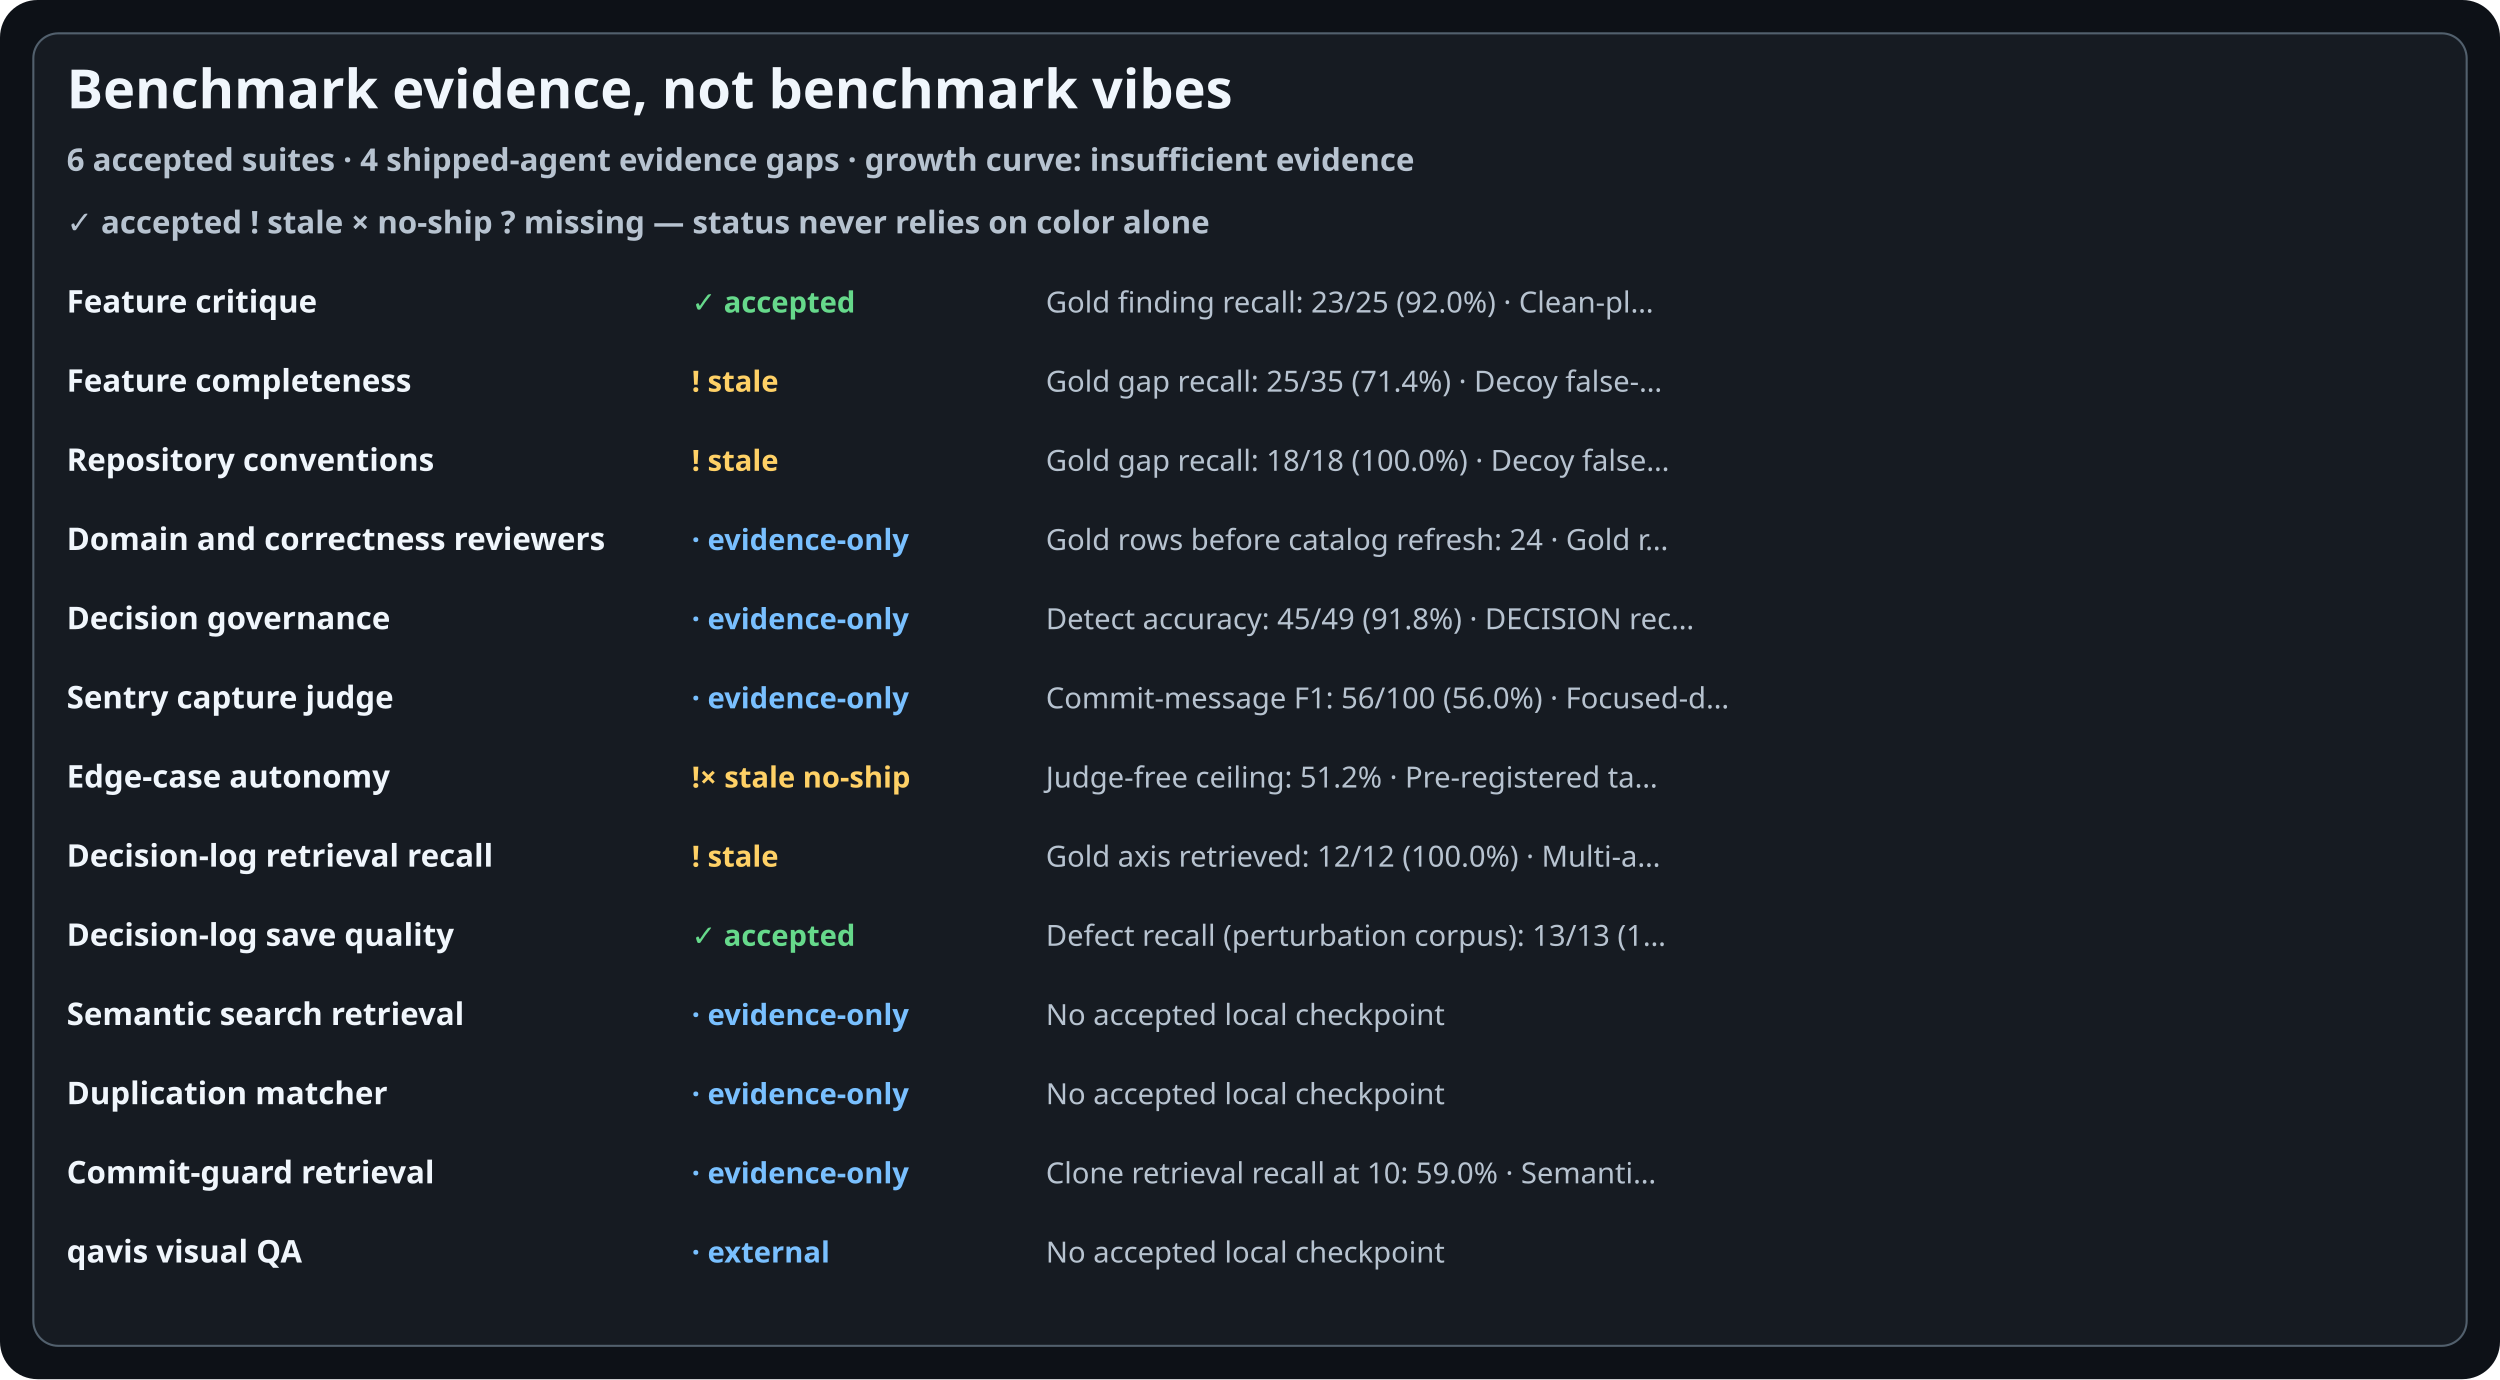
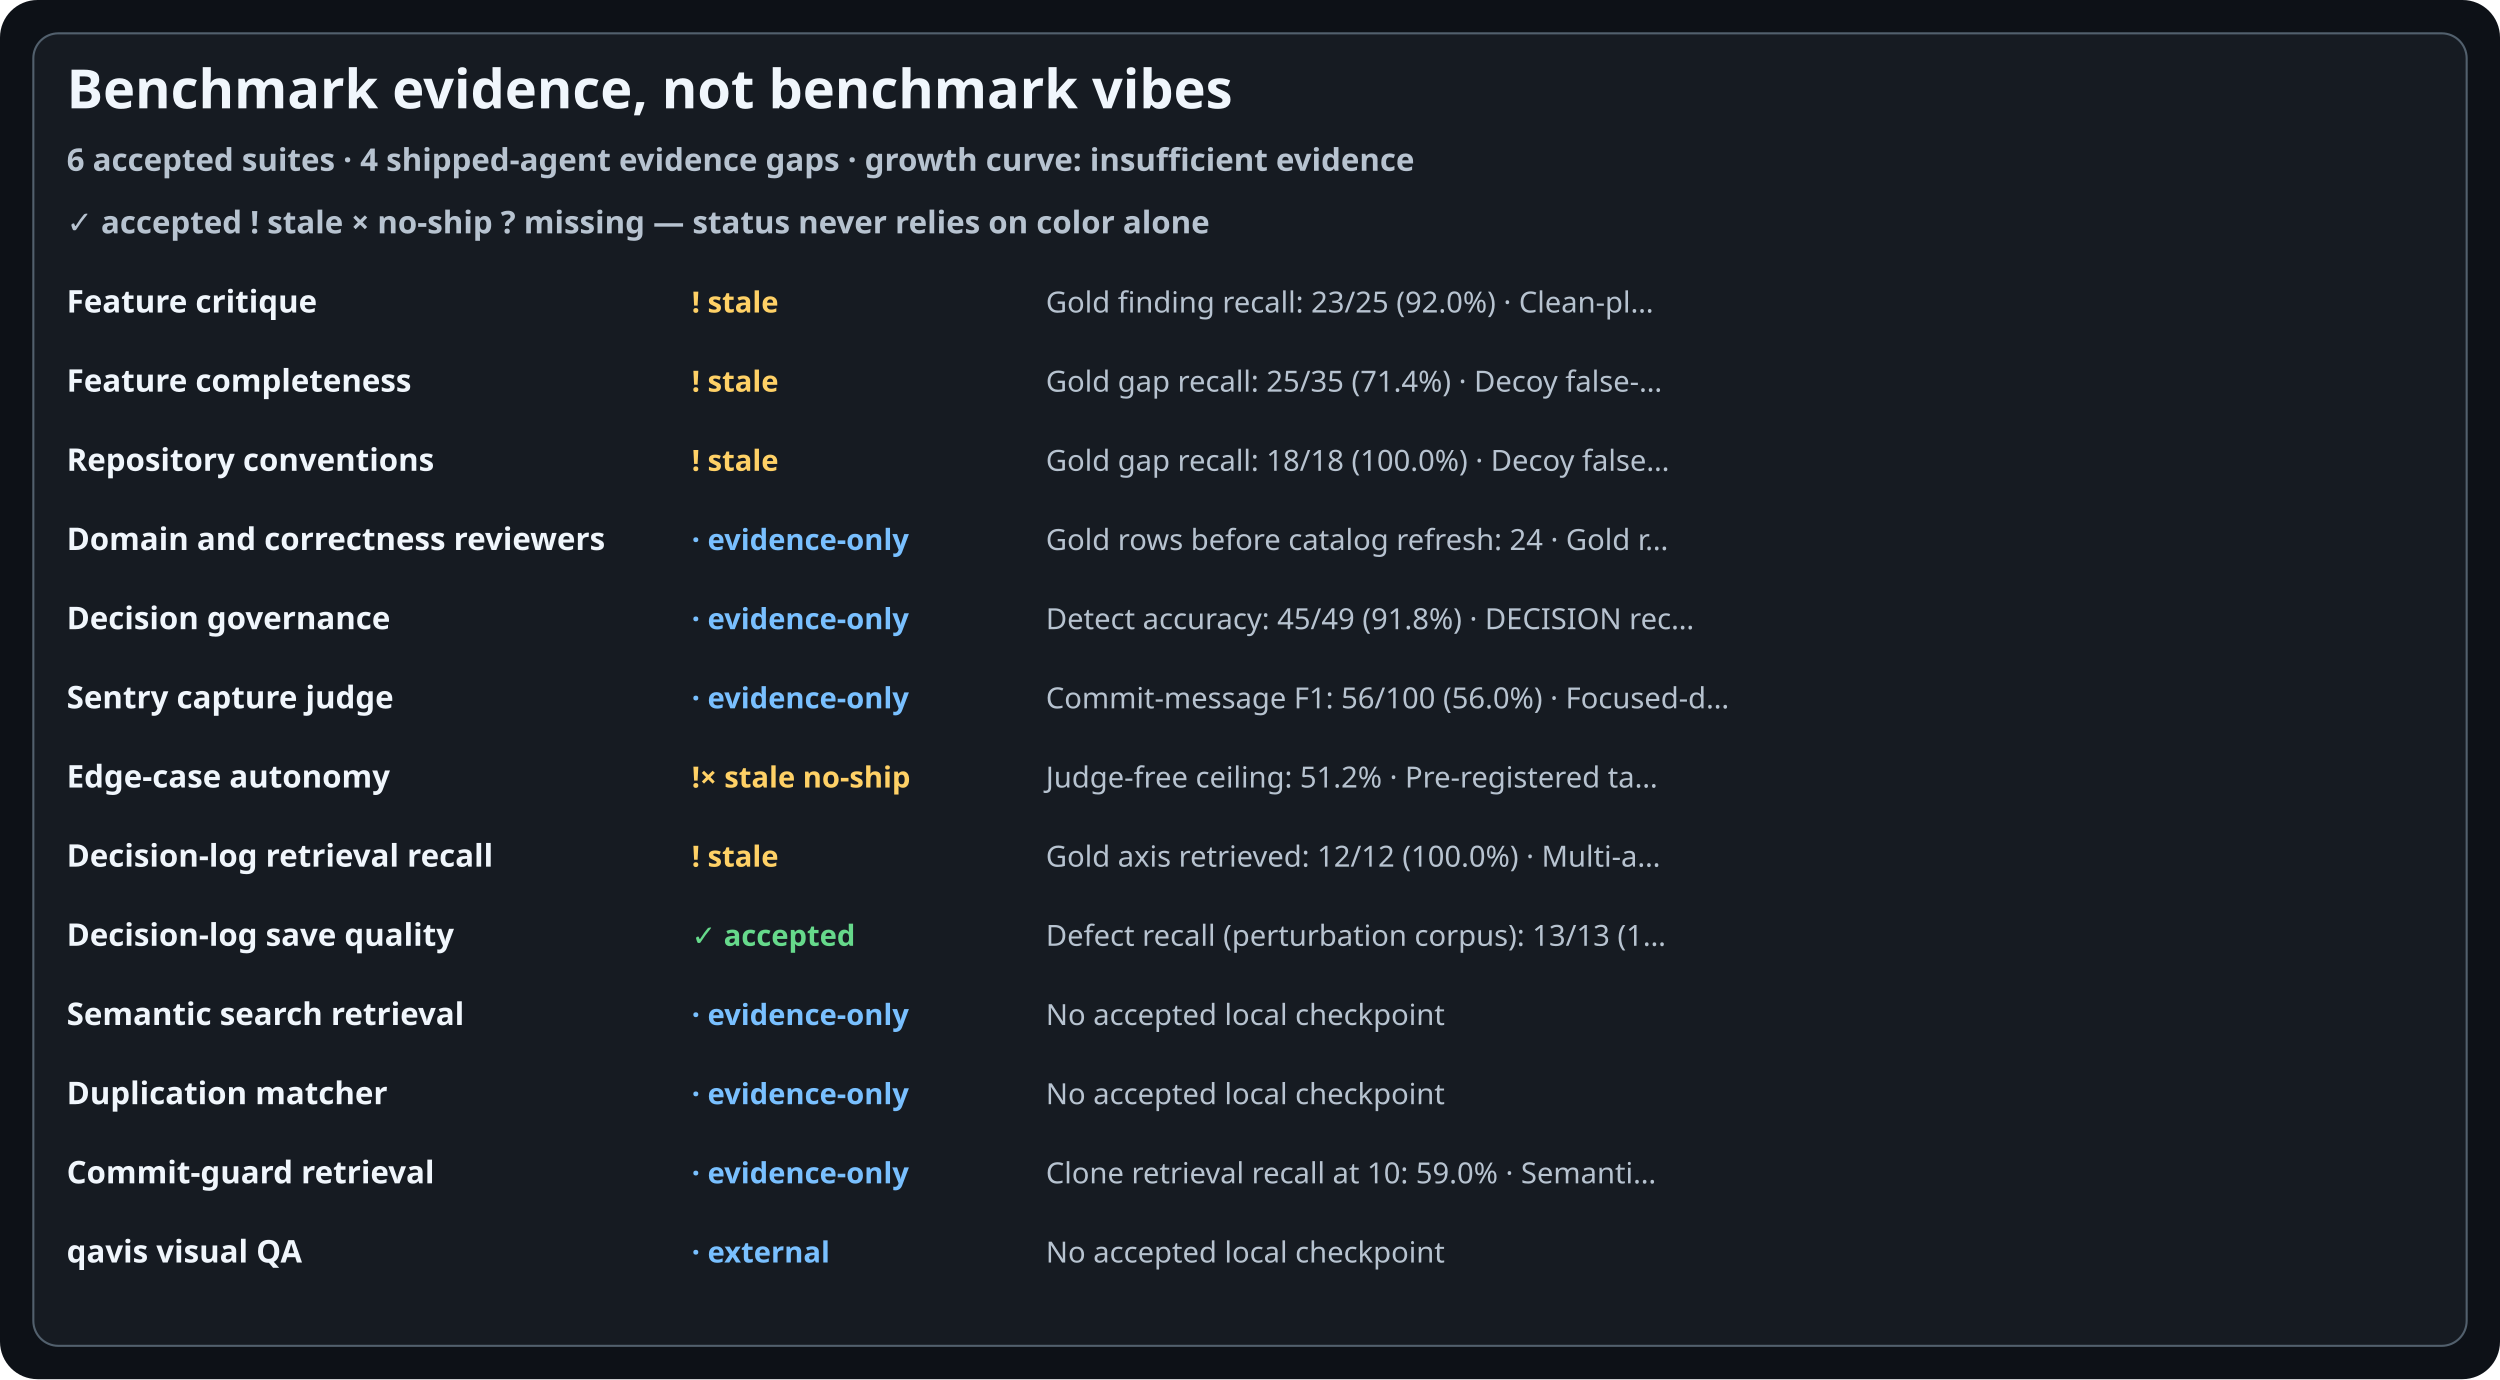
<svg xmlns="http://www.w3.org/2000/svg" width="1200" height="662" viewBox="0 0 1200 662" role="img" aria-labelledby="title desc">
  <style>
  .title{font:700 26px ui-sans-serif,system-ui;fill:#F0F6FC} .summary{font:600 15px ui-sans-serif,system-ui;fill:#B7C3D0}
  .suite{font:600 15px ui-sans-serif,system-ui;fill:#F0F6FC} .metric{font:14px ui-sans-serif,system-ui;fill:#B7C3D0}
  .status{font:700 14px ui-sans-serif,system-ui}.good{fill:#66D98B}.warn{fill:#FFD166}.bad{fill:#FF8B8B}.info{fill:#79C0FF}
</style>
  <rect width="1200" height="662" rx="18" fill="#0D1117" />
  <rect x="16" y="16" width="1168" height="630" rx="12" fill="#161B22" stroke="#52606D" />
  <text class="title" x="32" y="52">Benchmark evidence, not benchmark vibes</text>
  <text class="summary" x="32" y="82">6 accepted suites · 4 shipped-agent evidence gaps · growth curve: insufficient evidence</text>
  <text class="summary" x="32" y="112">✓ accepted   ! stale   × no-ship   ? missing — status never relies on color alone</text>
  <g transform="translate(32 150)">
    <text class="suite" y="0">Feature critique</text>
-     <text class="status good" x="300" y="0">✓ accepted</text>
+     <text class="status warn" x="300" y="0">! stale</text>
    <text class="metric" x="470" y="0">Gold finding recall: 23/25 (92.0%) · Clean-pl…</text>
  </g>
  <g transform="translate(32 188)">
    <text class="suite" y="0">Feature completeness</text>
    <text class="status warn" x="300" y="0">! stale</text>
    <text class="metric" x="470" y="0">Gold gap recall: 25/35 (71.4%) · Decoy false-…</text>
  </g>
  <g transform="translate(32 226)">
    <text class="suite" y="0">Repository conventions</text>
    <text class="status warn" x="300" y="0">! stale</text>
    <text class="metric" x="470" y="0">Gold gap recall: 18/18 (100.0%) · Decoy false…</text>
  </g>
  <g transform="translate(32 264)">
    <text class="suite" y="0">Domain and correctness reviewers</text>
    <text class="status info" x="300" y="0">· evidence-only</text>
    <text class="metric" x="470" y="0">Gold rows before catalog refresh: 24 · Gold r…</text>
  </g>
  <g transform="translate(32 302)">
    <text class="suite" y="0">Decision governance</text>
    <text class="status info" x="300" y="0">· evidence-only</text>
    <text class="metric" x="470" y="0">Detect accuracy: 45/49 (91.8%) · DECISION rec…</text>
  </g>
  <g transform="translate(32 340)">
    <text class="suite" y="0">Sentry capture judge</text>
    <text class="status info" x="300" y="0">· evidence-only</text>
    <text class="metric" x="470" y="0">Commit-message F1: 56/100 (56.0%) · Focused-d…</text>
  </g>
  <g transform="translate(32 378)">
    <text class="suite" y="0">Edge-case autonomy</text>
    <text class="status warn" x="300" y="0">!× stale no-ship</text>
    <text class="metric" x="470" y="0">Judge-free ceiling: 51.2% · Pre-registered ta…</text>
  </g>
  <g transform="translate(32 416)">
    <text class="suite" y="0">Decision-log retrieval recall</text>
    <text class="status warn" x="300" y="0">! stale</text>
    <text class="metric" x="470" y="0">Gold axis retrieved: 12/12 (100.0%) · Multi-a…</text>
  </g>
  <g transform="translate(32 454)">
    <text class="suite" y="0">Decision-log save quality</text>
    <text class="status good" x="300" y="0">✓ accepted</text>
    <text class="metric" x="470" y="0">Defect recall (perturbation corpus): 13/13 (1…</text>
  </g>
  <g transform="translate(32 492)">
    <text class="suite" y="0">Semantic search retrieval</text>
    <text class="status info" x="300" y="0">· evidence-only</text>
    <text class="metric" x="470" y="0">No accepted local checkpoint</text>
  </g>
  <g transform="translate(32 530)">
    <text class="suite" y="0">Duplication matcher</text>
    <text class="status info" x="300" y="0">· evidence-only</text>
    <text class="metric" x="470" y="0">No accepted local checkpoint</text>
  </g>
  <g transform="translate(32 568)">
    <text class="suite" y="0">Commit-guard retrieval</text>
    <text class="status info" x="300" y="0">· evidence-only</text>
    <text class="metric" x="470" y="0">Clone retrieval recall at 10: 59.0% · Semanti…</text>
  </g>
  <g transform="translate(32 606)">
    <text class="suite" y="0">qavis visual QA</text>
    <text class="status info" x="300" y="0">· external</text>
    <text class="metric" x="470" y="0">No accepted local checkpoint</text>
  </g>
</svg>
